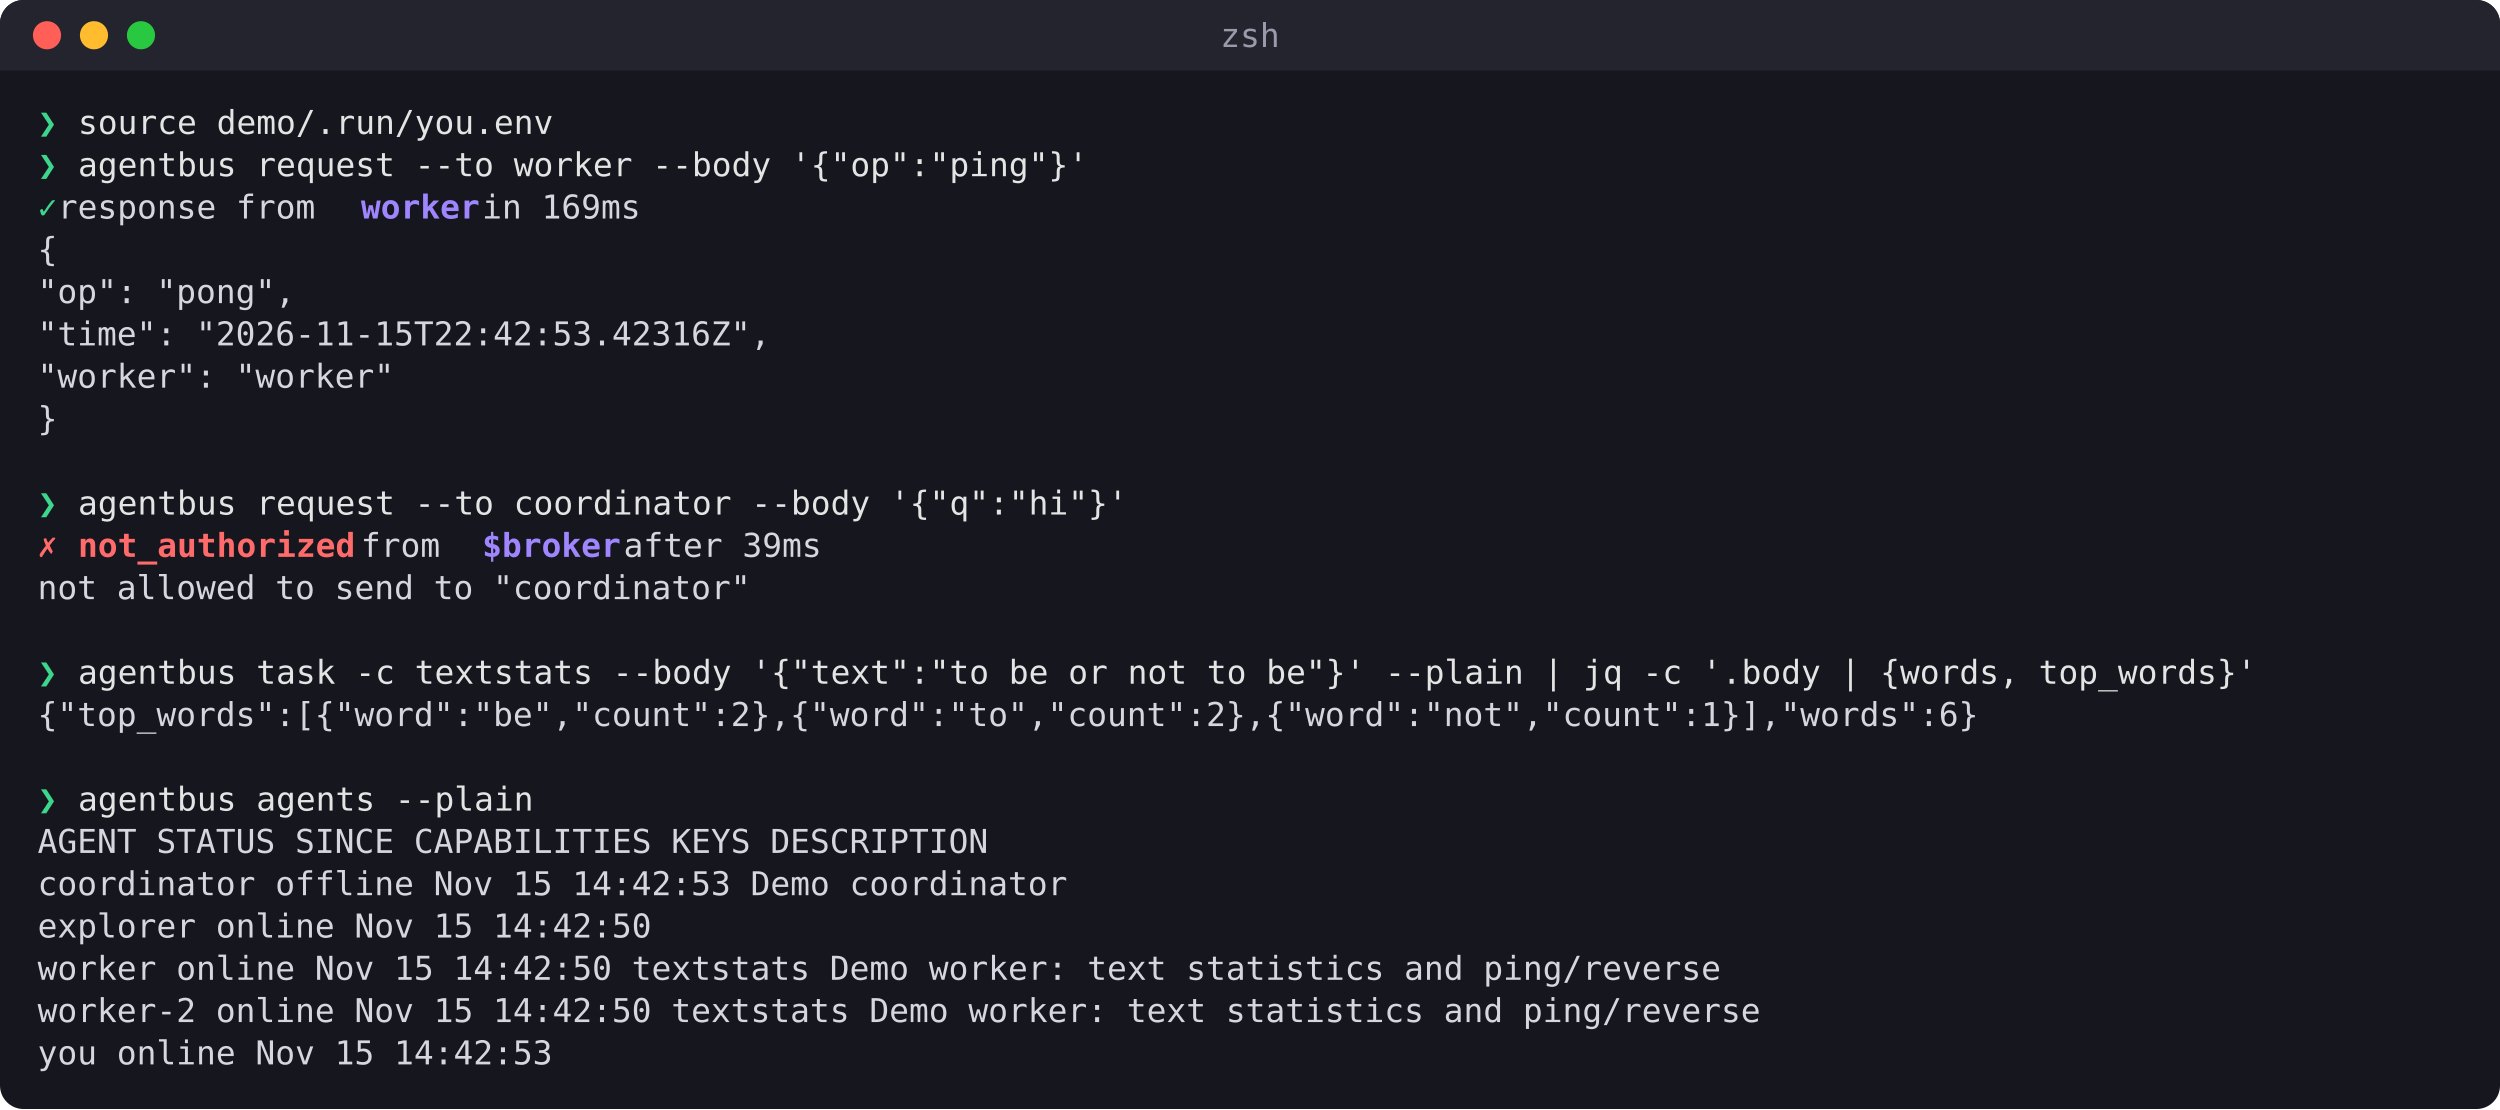
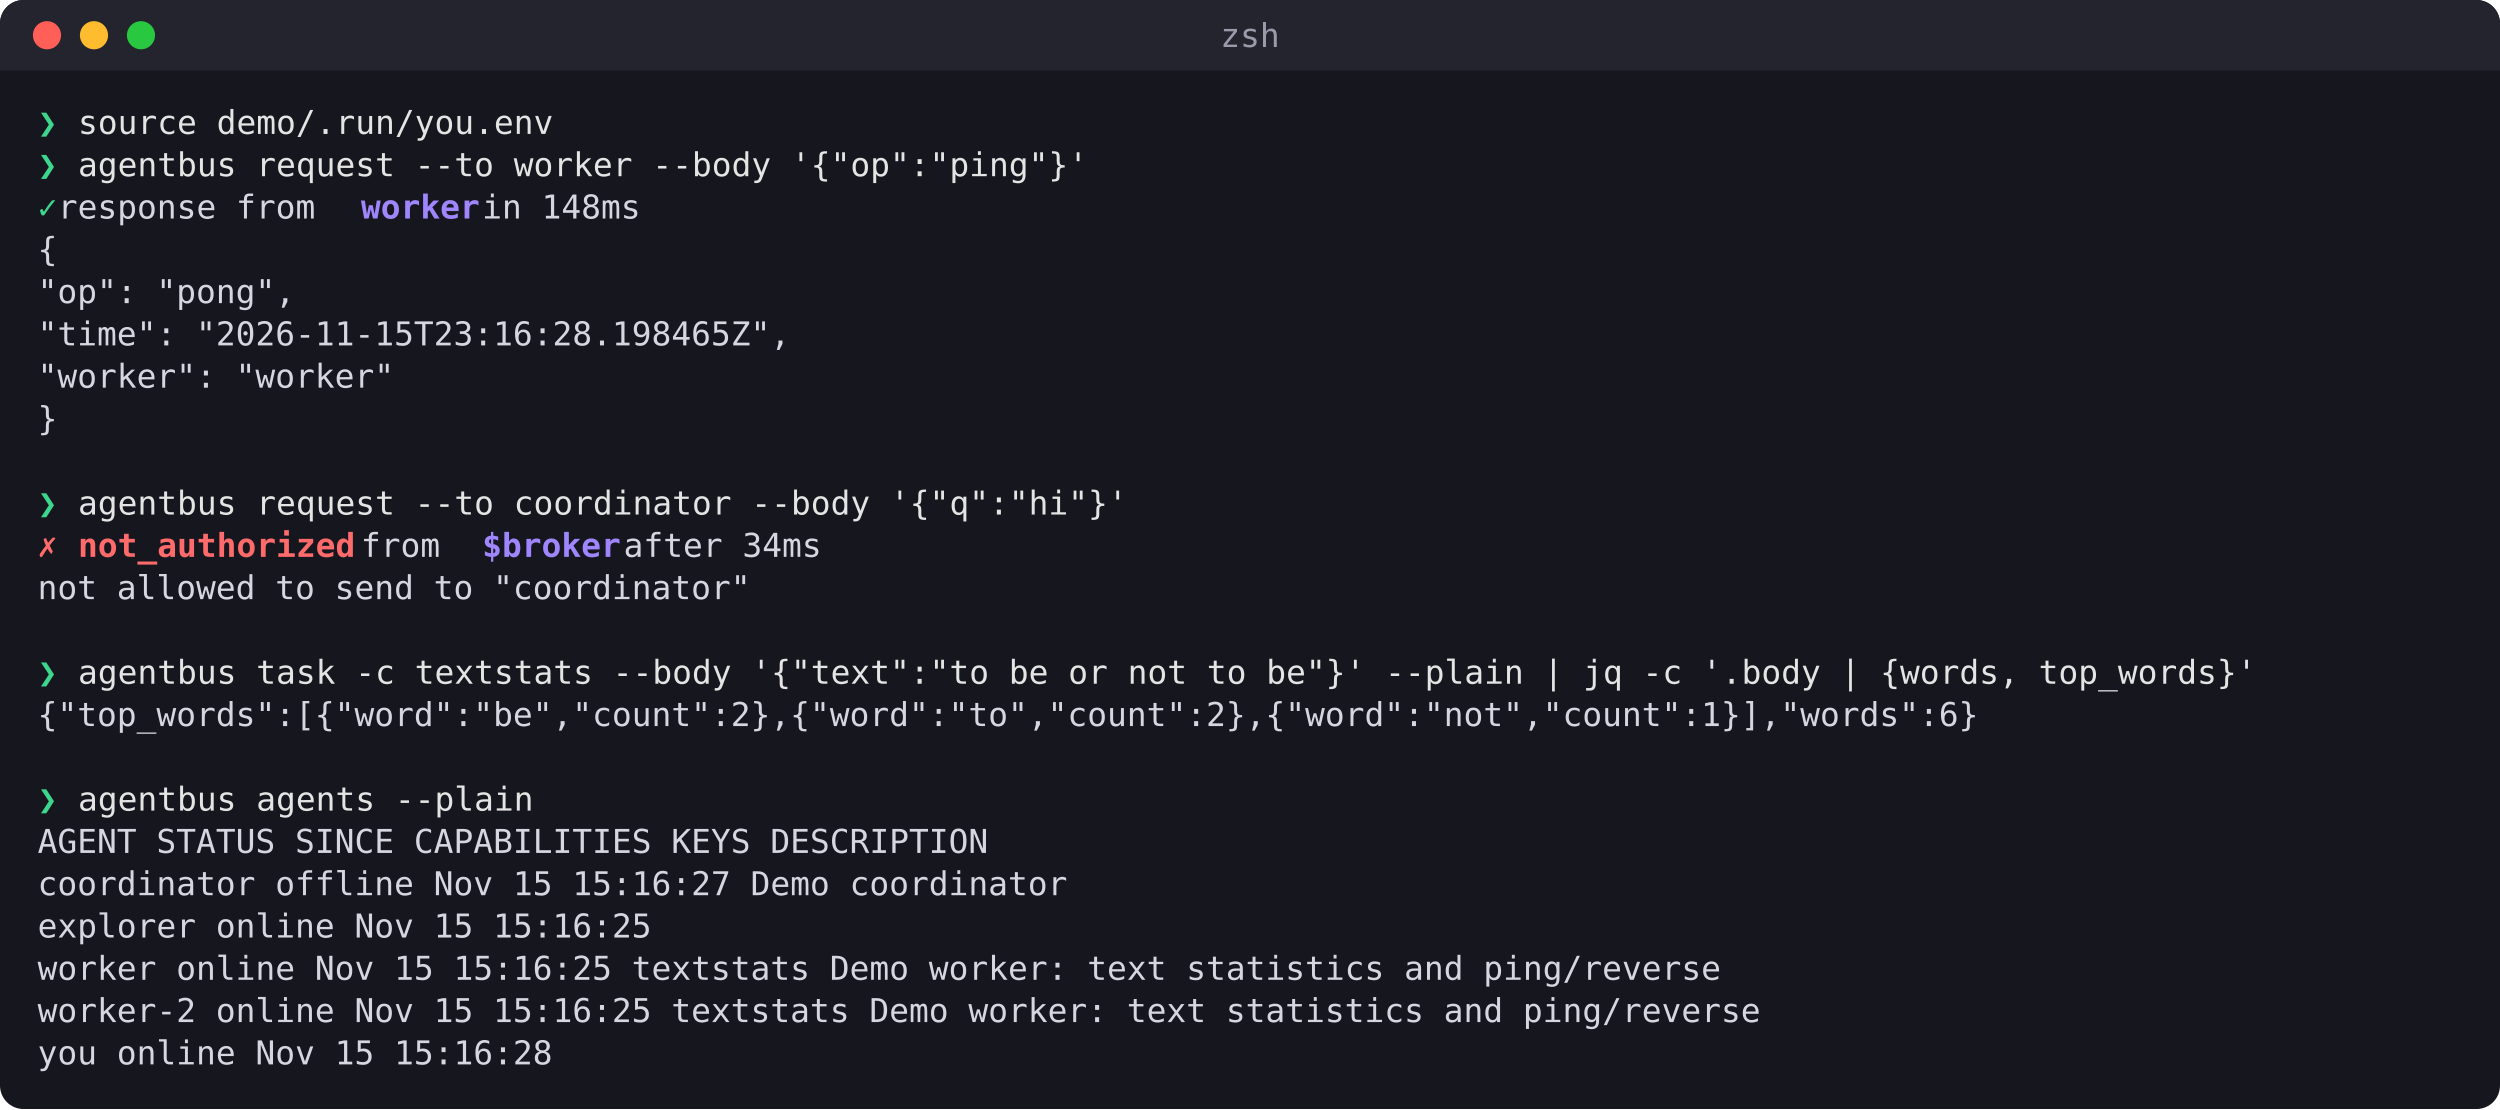
<svg xmlns="http://www.w3.org/2000/svg" width="1064" height="472" viewBox="0 0 1064 472">
  <style>text{font-family:"SF Mono",Menlo,Monaco,Consolas,"DejaVu Sans Mono",monospace;font-size:14px;white-space:pre}</style>
  <rect width="1064" height="472" rx="10" fill="#16161E" />
  <path d="M0 10a10 10 0 0 1 10-10h1044a10 10 0 0 1 10 10v20H0z" fill="#24242E" />
  <circle cx="20" cy="15" r="6" fill="#FF5F57" />
  <circle cx="40" cy="15" r="6" fill="#FEBC2E" />
  <circle cx="60" cy="15" r="6" fill="#28C840" />
  <text x="532" y="20" fill="#9A9AAA" text-anchor="middle">zsh</text>
-   <clipPath id="term-de852279">
+   <clipPath id="term-67066c3c">
    <rect x="16.0" y="44" width="1032.0" height="428" />
  </clipPath>
-   <g clip-path="url(#term-de852279)">
+   <g clip-path="url(#term-67066c3c)">
    <text x="16.0" y="57.0" fill="#3DD68C" font-weight="bold" textLength="8.6" lengthAdjust="spacingAndGlyphs">❯</text>
    <text x="33.2" y="57.0" fill="#E4E4E4" textLength="206.4" lengthAdjust="spacingAndGlyphs">source demo/.run/you.env</text>
    <text x="16.0" y="75.0" fill="#3DD68C" font-weight="bold" textLength="8.6" lengthAdjust="spacingAndGlyphs">❯</text>
    <text x="33.2" y="75.0" fill="#E4E4E4" textLength="438.6" lengthAdjust="spacingAndGlyphs">agentbus request --to worker --body '{"op":"ping"}'</text>
    <text x="16.0" y="93.0" fill="#3DD68C" font-weight="bold" textLength="8.6" lengthAdjust="spacingAndGlyphs">✓</text>
    <text x="24.6" y="93.0" fill="#D6D6E0" textLength="129.0" lengthAdjust="spacingAndGlyphs"> response from </text>
    <text x="153.6" y="93.0" fill="#9F86FF" font-weight="bold" textLength="51.6" lengthAdjust="spacingAndGlyphs">worker</text>
-     <text x="205.2" y="93.0" fill="#D6D6E0" textLength="77.4" lengthAdjust="spacingAndGlyphs"> in 169ms</text>
+     <text x="205.2" y="93.0" fill="#D6D6E0" textLength="77.4" lengthAdjust="spacingAndGlyphs"> in 148ms</text>
    <text x="16.0" y="111.0" fill="#D6D6E0" textLength="8.6" lengthAdjust="spacingAndGlyphs">{</text>
    <text x="16.0" y="129.0" fill="#D6D6E0" textLength="129.0" lengthAdjust="spacingAndGlyphs">  "op": "pong",</text>
-     <text x="16.0" y="147.0" fill="#D6D6E0" textLength="335.4" lengthAdjust="spacingAndGlyphs">  "time": "2026-11-15T22:42:53.42316Z",</text>
+     <text x="16.0" y="147.0" fill="#D6D6E0" textLength="344.0" lengthAdjust="spacingAndGlyphs">  "time": "2026-11-15T23:16:28.198465Z",</text>
    <text x="16.0" y="165.0" fill="#D6D6E0" textLength="172.0" lengthAdjust="spacingAndGlyphs">  "worker": "worker"</text>
    <text x="16.0" y="183.0" fill="#D6D6E0" textLength="8.6" lengthAdjust="spacingAndGlyphs">}</text>
    <text x="16.0" y="219.0" fill="#3DD68C" font-weight="bold" textLength="8.6" lengthAdjust="spacingAndGlyphs">❯</text>
    <text x="33.2" y="219.0" fill="#E4E4E4" textLength="455.8" lengthAdjust="spacingAndGlyphs">agentbus request --to coordinator --body '{"q":"hi"}'</text>
    <text x="16.0" y="237.0" fill="#FF6B6B" font-weight="bold" textLength="8.6" lengthAdjust="spacingAndGlyphs">✗</text>
    <text x="33.2" y="237.0" fill="#FF6B6B" font-weight="bold" textLength="120.4" lengthAdjust="spacingAndGlyphs">not_authorized</text>
    <text x="153.6" y="237.0" fill="#D6D6E0" textLength="51.6" lengthAdjust="spacingAndGlyphs"> from </text>
    <text x="205.2" y="237.0" fill="#9F86FF" font-weight="bold" textLength="60.2" lengthAdjust="spacingAndGlyphs">$broker</text>
-     <text x="265.4" y="237.0" fill="#D6D6E0" textLength="94.6" lengthAdjust="spacingAndGlyphs"> after 39ms</text>
+     <text x="265.4" y="237.0" fill="#D6D6E0" textLength="94.6" lengthAdjust="spacingAndGlyphs"> after 34ms</text>
    <text x="16.0" y="255.0" fill="#D6D6E0" textLength="326.8" lengthAdjust="spacingAndGlyphs">  not allowed to send to "coordinator"</text>
    <text x="16.0" y="291.0" fill="#3DD68C" font-weight="bold" textLength="8.6" lengthAdjust="spacingAndGlyphs">❯</text>
    <text x="33.2" y="291.0" fill="#E4E4E4" textLength="946.0" lengthAdjust="spacingAndGlyphs">agentbus task -c textstats --body '{"text":"to be or not to be"}' --plain | jq -c '.body | {words, top_words}'</text>
    <text x="16.0" y="309.0" fill="#D6D6E0" textLength="842.8" lengthAdjust="spacingAndGlyphs">{"top_words":[{"word":"be","count":2},{"word":"to","count":2},{"word":"not","count":1}],"words":6}</text>
    <text x="16.0" y="345.0" fill="#3DD68C" font-weight="bold" textLength="8.6" lengthAdjust="spacingAndGlyphs">❯</text>
    <text x="33.2" y="345.0" fill="#E4E4E4" textLength="197.8" lengthAdjust="spacingAndGlyphs">agentbus agents --plain</text>
    <text x="16.0" y="363.0" fill="#D6D6E0" textLength="602.0" lengthAdjust="spacingAndGlyphs">AGENT        STATUS   SINCE            CAPABILITIES  KEYS  DESCRIPTION</text>
-     <text x="16.0" y="381.0" fill="#D6D6E0" textLength="645.0" lengthAdjust="spacingAndGlyphs">coordinator  offline  Nov 15 14:42:53                      Demo coordinator</text>
-     <text x="16.0" y="399.0" fill="#D6D6E0" textLength="507.4" lengthAdjust="spacingAndGlyphs">explorer     online   Nov 15 14:42:50                      </text>
-     <text x="16.0" y="417.0" fill="#D6D6E0" textLength="894.4" lengthAdjust="spacingAndGlyphs">worker       online   Nov 15 14:42:50  textstats           Demo worker: text statistics and ping/reverse</text>
-     <text x="16.0" y="435.0" fill="#D6D6E0" textLength="894.4" lengthAdjust="spacingAndGlyphs">worker-2     online   Nov 15 14:42:50  textstats           Demo worker: text statistics and ping/reverse</text>
-     <text x="16.0" y="453.0" fill="#D6D6E0" textLength="507.4" lengthAdjust="spacingAndGlyphs">you          online   Nov 15 14:42:53                      </text>
+     <text x="16.0" y="381.0" fill="#D6D6E0" textLength="645.0" lengthAdjust="spacingAndGlyphs">coordinator  offline  Nov 15 15:16:27                      Demo coordinator</text>
+     <text x="16.0" y="399.0" fill="#D6D6E0" textLength="507.4" lengthAdjust="spacingAndGlyphs">explorer     online   Nov 15 15:16:25                      </text>
+     <text x="16.0" y="417.0" fill="#D6D6E0" textLength="894.4" lengthAdjust="spacingAndGlyphs">worker       online   Nov 15 15:16:25  textstats           Demo worker: text statistics and ping/reverse</text>
+     <text x="16.0" y="435.0" fill="#D6D6E0" textLength="894.4" lengthAdjust="spacingAndGlyphs">worker-2     online   Nov 15 15:16:25  textstats           Demo worker: text statistics and ping/reverse</text>
+     <text x="16.0" y="453.0" fill="#D6D6E0" textLength="507.4" lengthAdjust="spacingAndGlyphs">you          online   Nov 15 15:16:28                      </text>
  </g>
</svg>
